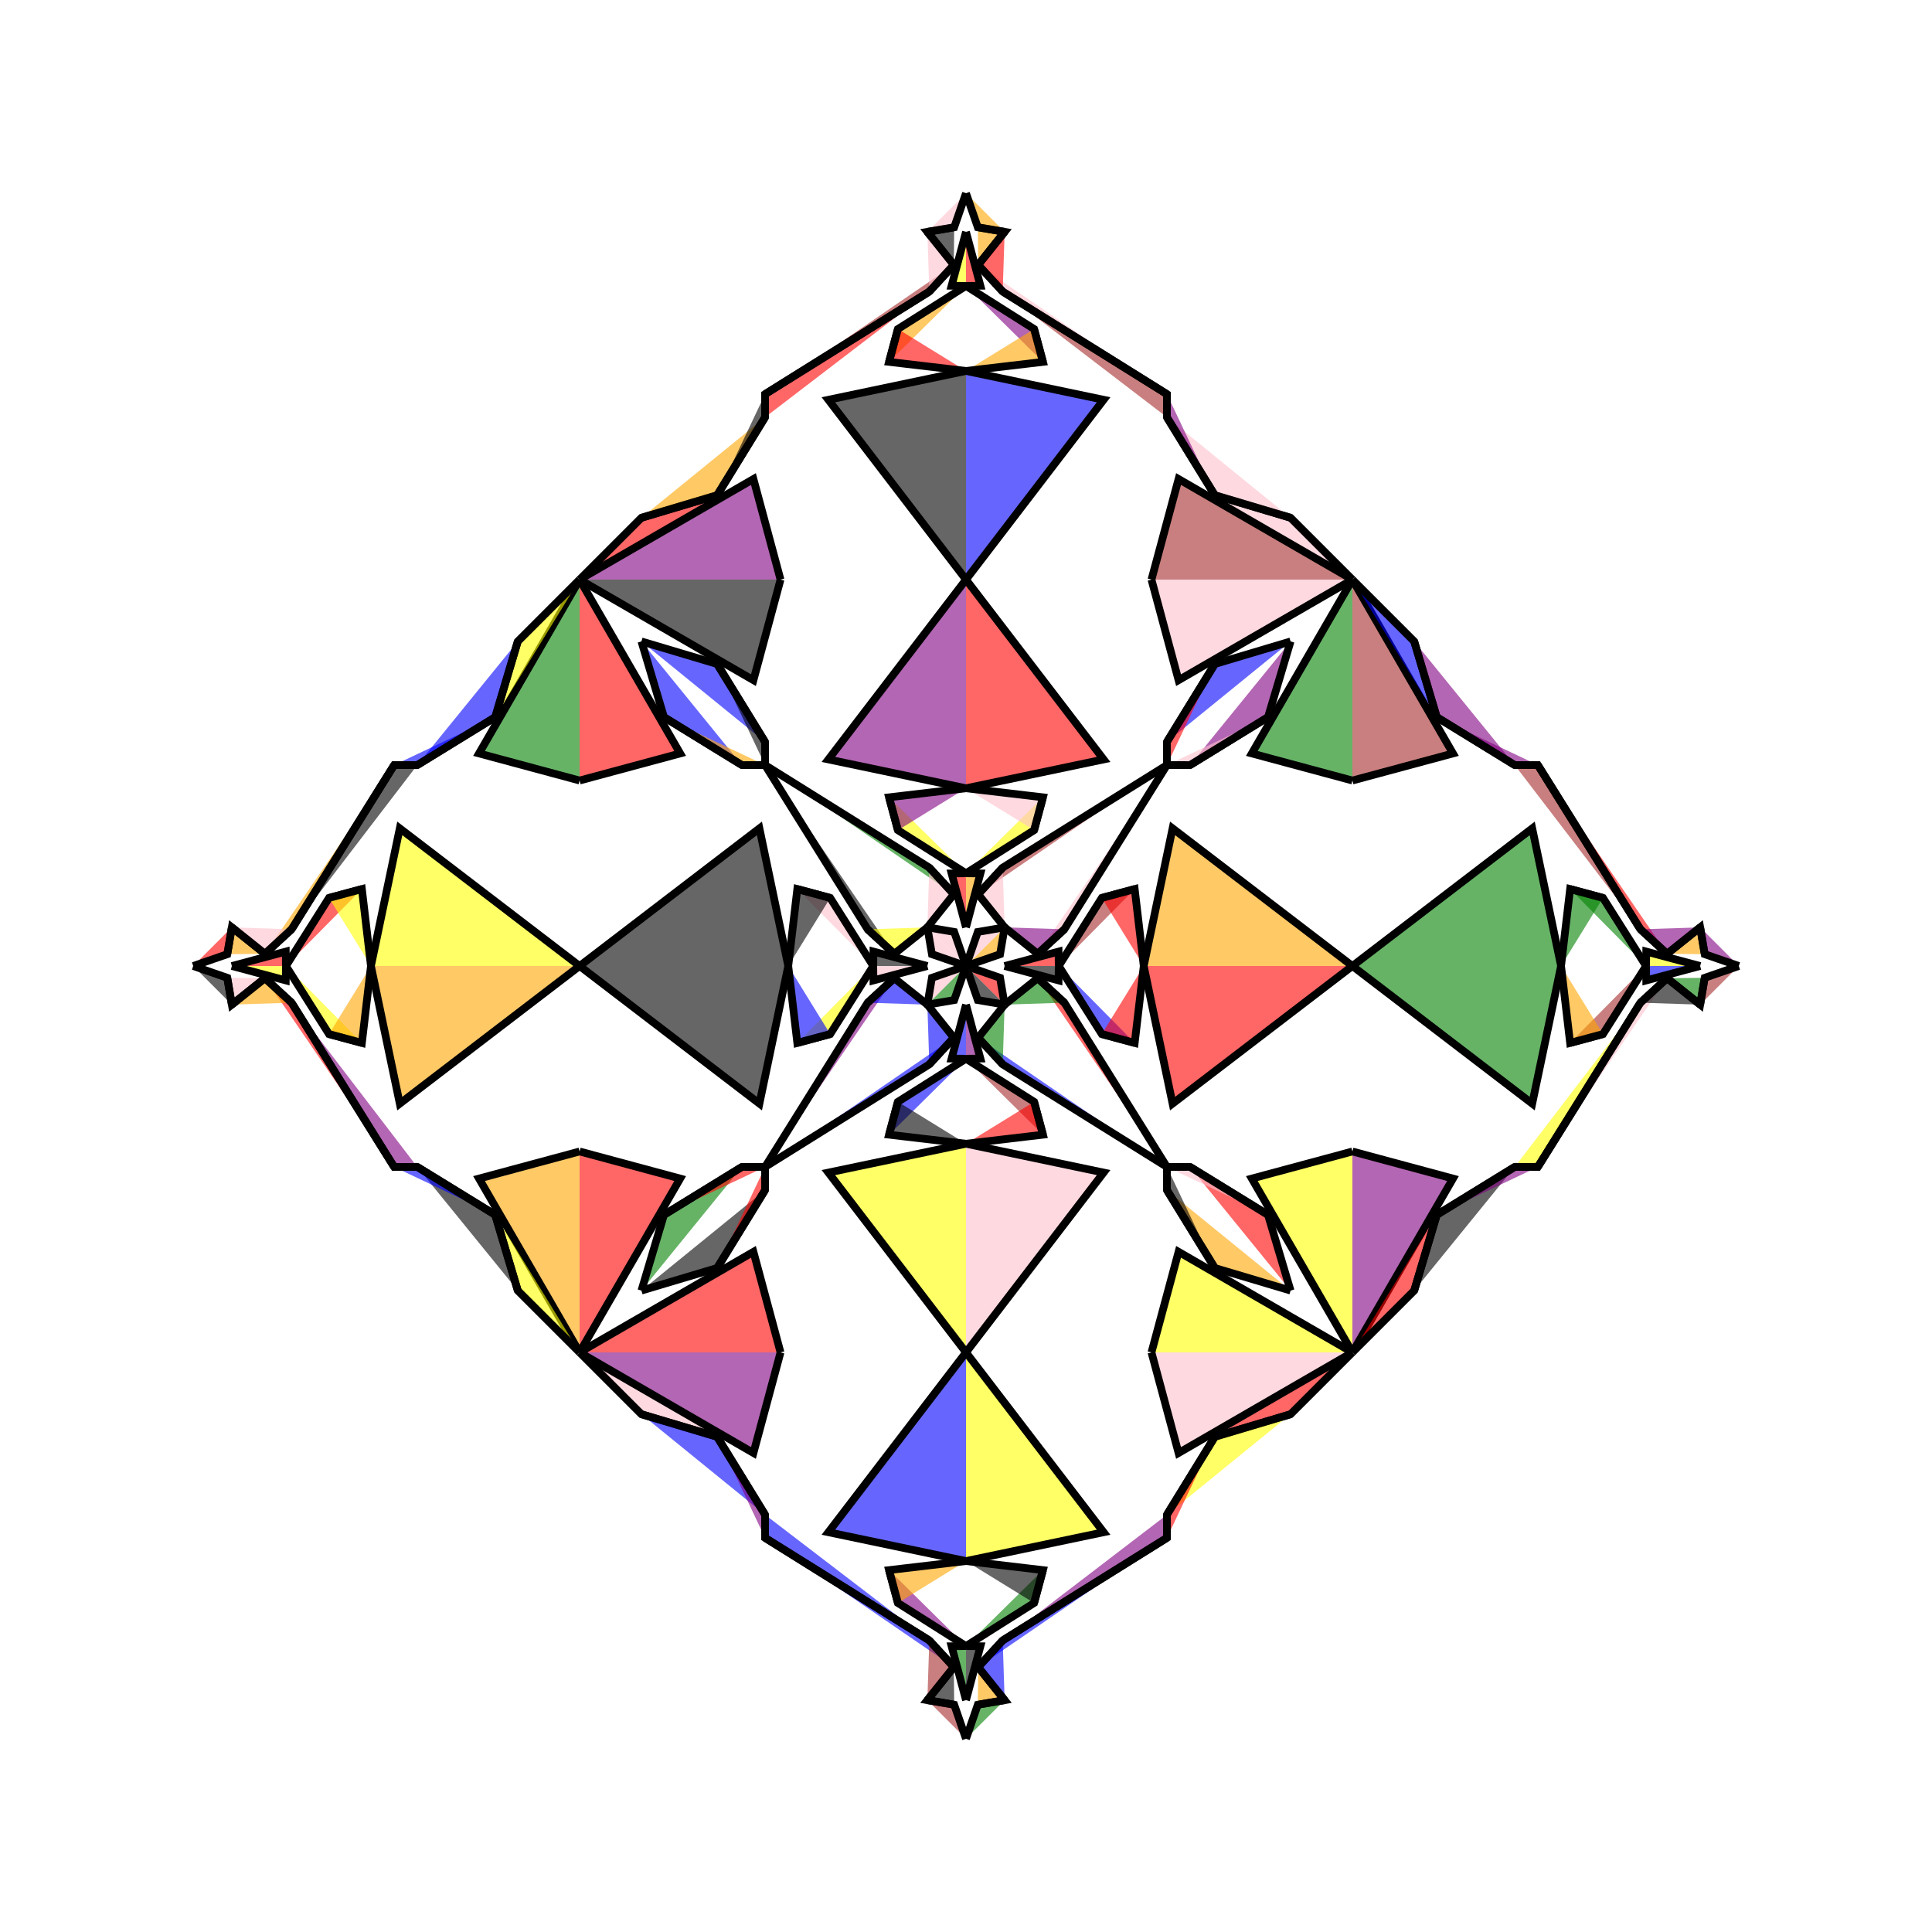
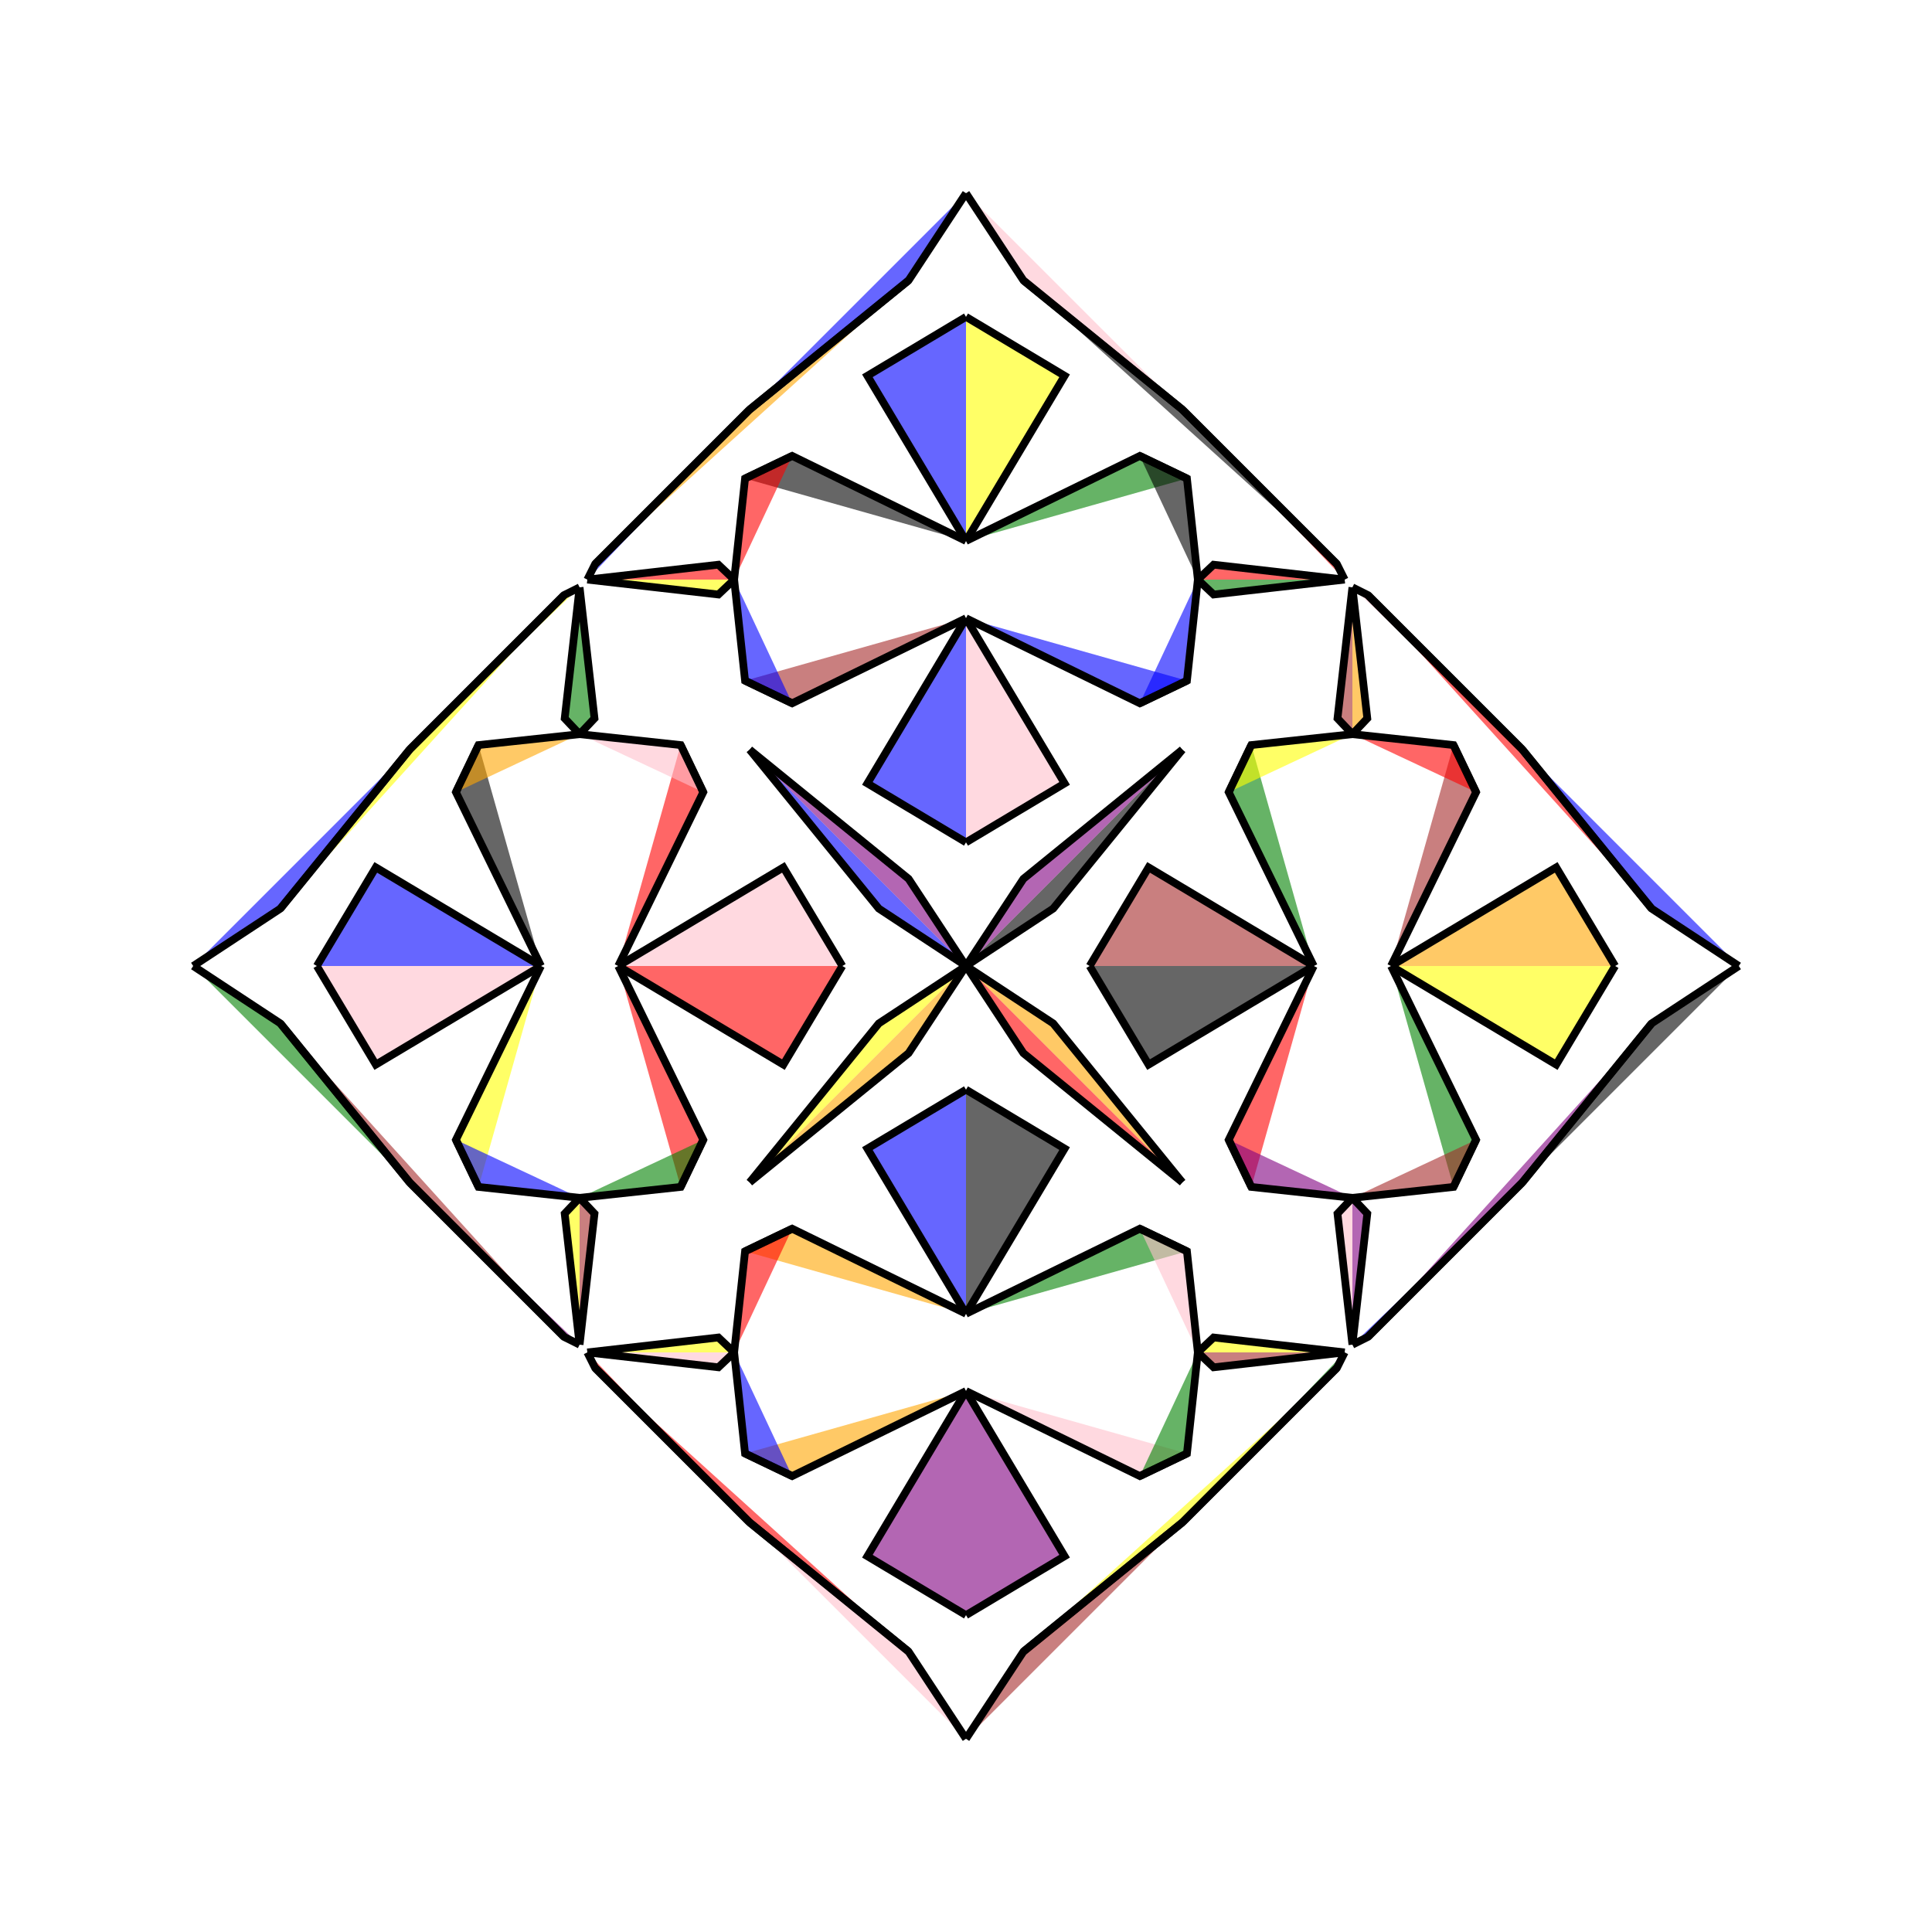
<svg xmlns="http://www.w3.org/2000/svg" width="250" height="250" viewBox="-125.0 -125.0 250 250">
  <defs>
</defs>
-   <path d="M1.579,90.722 L5.0,95.0 L1.527,95.591" fill="orange" fill-opacity="0.6" stroke="black" stroke-width="1" />
-   <path d="M1.579,-90.722 L5.0,-95.0 L1.527,-95.591" fill="orange" fill-opacity="0.6" stroke="black" stroke-width="1" />
-   <path d="M5.0,-0.0 L11.976,-1.864 L12.0,-0.0" fill="red" fill-opacity="0.6" stroke="black" stroke-width="1" />
-   <path d="M5.0,-0.0 L11.976,1.864 L12.0,-0.0" fill="black" fill-opacity="0.6" stroke="black" stroke-width="1" />
-   <path d="M12.0,-0.0 L17.573,-8.811 L21.828,-9.958" fill="brown" fill-opacity="0.6" stroke="black" stroke-width="1" />
-   <path d="M12.0,-0.0 L17.573,8.811 L21.828,9.958" fill="blue" fill-opacity="0.6" stroke="black" stroke-width="1" />
-   <path d="M17.573,-8.811 L21.828,-9.958 L23.0,-0.0" fill="red" fill-opacity="0.6" stroke="black" stroke-width="1" />
-   <path d="M17.573,8.811 L21.828,9.958 L23.0,-0.0" fill="red" fill-opacity="0.6" stroke="black" stroke-width="1" />
-   <path d="M23.0,-0.0 L26.731,-17.808 L50.0,-0.0" fill="orange" fill-opacity="0.6" stroke="black" stroke-width="1" />
-   <path d="M23.0,-0.0 L26.731,17.808 L50.0,-0.0" fill="red" fill-opacity="0.6" stroke="black" stroke-width="1" />
-   <path d="M50.0,-24.0 L36.985,-27.505 L50.0,-50.0" fill="green" fill-opacity="0.6" stroke="black" stroke-width="1" />
-   <path d="M50.0,24.0 L36.985,27.505 L50.0,50.0" fill="yellow" fill-opacity="0.6" stroke="black" stroke-width="1" />
-   <path d="M50.0,50.0 L42.0,58.0 L32.198,60.923" fill="red" fill-opacity="0.6" stroke="black" stroke-width="1" />
-   <path d="M50.0,-50.0 L42.0,-58.0 L32.198,-60.923" fill="pink" fill-opacity="0.6" stroke="black" stroke-width="1" />
-   <path d="M42.0,-42.0 L39.077,-32.198 L28.989,-25.996" fill="purple" fill-opacity="0.6" stroke="black" stroke-width="1" />
-   <path d="M42.0,42.0 L39.077,32.198 L28.989,25.996" fill="red" fill-opacity="0.6" stroke="black" stroke-width="1" />
-   <path d="M39.077,-32.198 L28.989,-25.996 L26.0,-26.0" fill="pink" fill-opacity="0.6" stroke="black" stroke-width="1" />
-   <path d="M39.077,32.198 L28.989,25.996 L26.0,26.0" fill="pink" fill-opacity="0.6" stroke="black" stroke-width="1" />
-   <path d="M25.996,71.011 L26.0,74.0 L4.749,87.271" fill="purple" fill-opacity="0.6" stroke="black" stroke-width="1" />
-   <path d="M25.996,-71.011 L26.0,-74.0 L4.749,-87.271" fill="brown" fill-opacity="0.6" stroke="black" stroke-width="1" />
-   <path d="M26.0,-26.0 L12.729,-4.749 L9.278,-1.579" fill="pink" fill-opacity="0.6" stroke="black" stroke-width="1" />
-   <path d="M26.0,26.0 L12.729,4.749 L9.278,1.579" fill="red" fill-opacity="0.6" stroke="black" stroke-width="1" />
-   <path d="M12.729,-4.749 L9.278,-1.579 L5.0,-5.0" fill="purple" fill-opacity="0.6" stroke="black" stroke-width="1" />
-   <path d="M12.729,4.749 L9.278,1.579 L5.0,5.0" fill="green" fill-opacity="0.6" stroke="black" stroke-width="1" />
-   <path d="M5.0,-5.0 L4.409,-1.527 L0.0,-0.0" fill="orange" fill-opacity="0.6" stroke="black" stroke-width="1" />
-   <path d="M5.0,5.0 L4.409,1.527 L0.0,-0.0" fill="red" fill-opacity="0.6" stroke="black" stroke-width="1" />
-   <path d="M-1.579,90.722 L-5.0,95.0 L-1.527,95.591" fill="black" fill-opacity="0.6" stroke="black" stroke-width="1" />
-   <path d="M-1.579,-90.722 L-5.0,-95.0 L-1.527,-95.591" fill="black" fill-opacity="0.6" stroke="black" stroke-width="1" />
-   <path d="M-5.0,-0.0 L-11.976,-1.864 L-12.0,-0.0" fill="black" fill-opacity="0.6" stroke="black" stroke-width="1" />
-   <path d="M-5.0,-0.0 L-11.976,1.864 L-12.0,-0.0" fill="pink" fill-opacity="0.6" stroke="black" stroke-width="1" />
-   <path d="M-12.0,-0.0 L-17.573,-8.811 L-21.828,-9.958" fill="pink" fill-opacity="0.6" stroke="black" stroke-width="1" />
-   <path d="M-12.0,-0.0 L-17.573,8.811 L-21.828,9.958" fill="yellow" fill-opacity="0.6" stroke="black" stroke-width="1" />
-   <path d="M-17.573,-8.811 L-21.828,-9.958 L-23.0,-0.0" fill="black" fill-opacity="0.6" stroke="black" stroke-width="1" />
-   <path d="M-17.573,8.811 L-21.828,9.958 L-23.0,-0.0" fill="blue" fill-opacity="0.6" stroke="black" stroke-width="1" />
-   <path d="M-23.0,-0.0 L-26.731,-17.808 L-50.0,-0.0" fill="black" fill-opacity="0.6" stroke="black" stroke-width="1" />
-   <path d="M-23.0,-0.0 L-26.731,17.808 L-50.0,-0.0" fill="black" fill-opacity="0.6" stroke="black" stroke-width="1" />
-   <path d="M-50.0,-24.0 L-36.985,-27.505 L-50.0,-50.0" fill="red" fill-opacity="0.6" stroke="black" stroke-width="1" />
-   <path d="M-50.0,24.0 L-36.985,27.505 L-50.0,50.0" fill="red" fill-opacity="0.6" stroke="black" stroke-width="1" />
-   <path d="M-50.0,50.0 L-42.0,58.0 L-32.198,60.923" fill="pink" fill-opacity="0.6" stroke="black" stroke-width="1" />
-   <path d="M-50.0,-50.0 L-42.0,-58.0 L-32.198,-60.923" fill="red" fill-opacity="0.6" stroke="black" stroke-width="1" />
-   <path d="M-42.0,-42.0 L-39.077,-32.198 L-28.989,-25.996" fill="blue" fill-opacity="0.6" stroke="black" stroke-width="1" />
-   <path d="M-42.0,42.0 L-39.077,32.198 L-28.989,25.996" fill="green" fill-opacity="0.6" stroke="black" stroke-width="1" />
-   <path d="M-39.077,-32.198 L-28.989,-25.996 L-26.0,-26.0" fill="orange" fill-opacity="0.6" stroke="black" stroke-width="1" />
-   <path d="M-39.077,32.198 L-28.989,25.996 L-26.0,26.0" fill="red" fill-opacity="0.6" stroke="black" stroke-width="1" />
-   <path d="M-25.996,71.011 L-26.0,74.0 L-4.749,87.271" fill="blue" fill-opacity="0.6" stroke="black" stroke-width="1" />
-   <path d="M-25.996,-71.011 L-26.0,-74.0 L-4.749,-87.271" fill="red" fill-opacity="0.6" stroke="black" stroke-width="1" />
-   <path d="M-26.0,-26.0 L-12.729,-4.749 L-9.278,-1.579" fill="black" fill-opacity="0.6" stroke="black" stroke-width="1" />
-   <path d="M-26.0,26.0 L-12.729,4.749 L-9.278,1.579" fill="purple" fill-opacity="0.6" stroke="black" stroke-width="1" />
-   <path d="M-12.729,-4.749 L-9.278,-1.579 L-5.0,-5.0" fill="yellow" fill-opacity="0.6" stroke="black" stroke-width="1" />
-   <path d="M-12.729,4.749 L-9.278,1.579 L-5.0,5.0" fill="blue" fill-opacity="0.6" stroke="black" stroke-width="1" />
-   <path d="M-5.0,-5.0 L-4.409,-1.527 L0.0,-0.0" fill="pink" fill-opacity="0.6" stroke="black" stroke-width="1" />
-   <path d="M-5.0,5.0 L-4.409,1.527 L0.0,-0.0" fill="pink" fill-opacity="0.6" stroke="black" stroke-width="1" />
-   <path d="M90.722,1.579 L95.0,5.0 L95.591,1.527" fill="green" fill-opacity="0.6" stroke="black" stroke-width="1" />
-   <path d="M90.722,-1.579 L95.0,-5.0 L95.591,-1.527" fill="orange" fill-opacity="0.6" stroke="black" stroke-width="1" />
-   <path d="M95.0,-0.0 L88.024,1.864 L88.0,-0.0" fill="blue" fill-opacity="0.6" stroke="black" stroke-width="1" />
-   <path d="M95.0,-0.0 L88.024,-1.864 L88.0,-0.0" fill="yellow" fill-opacity="0.6" stroke="black" stroke-width="1" />
-   <path d="M88.0,-0.0 L82.427,8.811 L78.172,9.958" fill="brown" fill-opacity="0.6" stroke="black" stroke-width="1" />
-   <path d="M88.0,-0.0 L82.427,-8.811 L78.172,-9.958" fill="green" fill-opacity="0.6" stroke="black" stroke-width="1" />
-   <path d="M82.427,8.811 L78.172,9.958 L77.0,-0.0" fill="orange" fill-opacity="0.6" stroke="black" stroke-width="1" />
-   <path d="M82.427,-8.811 L78.172,-9.958 L77.0,-0.0" fill="green" fill-opacity="0.6" stroke="black" stroke-width="1" />
-   <path d="M77.0,-0.0 L73.269,17.808 L50.0,-0.0" fill="green" fill-opacity="0.6" stroke="black" stroke-width="1" />
-   <path d="M77.0,-0.0 L73.269,-17.808 L50.0,-0.0" fill="green" fill-opacity="0.6" stroke="black" stroke-width="1" />
-   <path d="M50.0,24.0 L63.015,27.505 L50.0,50.0" fill="purple" fill-opacity="0.6" stroke="black" stroke-width="1" />
-   <path d="M50.0,-24.0 L63.015,-27.505 L50.0,-50.0" fill="brown" fill-opacity="0.6" stroke="black" stroke-width="1" />
-   <path d="M50.0,50.0 L58.0,42.0 L60.923,32.198" fill="red" fill-opacity="0.6" stroke="black" stroke-width="1" />
-   <path d="M50.0,-50.0 L58.0,-42.0 L60.923,-32.198" fill="blue" fill-opacity="0.6" stroke="black" stroke-width="1" />
-   <path d="M58.0,42.0 L60.923,32.198 L71.011,25.996" fill="black" fill-opacity="0.6" stroke="black" stroke-width="1" />
-   <path d="M58.0,-42.0 L60.923,-32.198 L71.011,-25.996" fill="purple" fill-opacity="0.6" stroke="black" stroke-width="1" />
-   <path d="M60.923,32.198 L71.011,25.996 L74.0,26.0" fill="purple" fill-opacity="0.6" stroke="black" stroke-width="1" />
-   <path d="M60.923,-32.198 L71.011,-25.996 L74.0,-26.0" fill="purple" fill-opacity="0.6" stroke="black" stroke-width="1" />
-   <path d="M71.011,25.996 L74.0,26.0 L87.271,4.749" fill="yellow" fill-opacity="0.6" stroke="black" stroke-width="1" />
-   <path d="M71.011,-25.996 L74.0,-26.0 L87.271,-4.749" fill="brown" fill-opacity="0.6" stroke="black" stroke-width="1" />
-   <path d="M74.0,26.0 L87.271,4.749 L90.722,1.579" fill="pink" fill-opacity="0.6" stroke="black" stroke-width="1" />
-   <path d="M74.0,-26.0 L87.271,-4.749 L90.722,-1.579" fill="red" fill-opacity="0.6" stroke="black" stroke-width="1" />
-   <path d="M87.271,4.749 L90.722,1.579 L95.0,5.0" fill="black" fill-opacity="0.6" stroke="black" stroke-width="1" />
-   <path d="M87.271,-4.749 L90.722,-1.579 L95.0,-5.0" fill="purple" fill-opacity="0.6" stroke="black" stroke-width="1" />
-   <path d="M95.0,5.0 L95.591,1.527 L100.0,-0.0" fill="brown" fill-opacity="0.6" stroke="black" stroke-width="1" />
-   <path d="M95.0,-5.0 L95.591,-1.527 L100.0,-0.0" fill="purple" fill-opacity="0.6" stroke="black" stroke-width="1" />
-   <path d="M0.0,-5.0 L1.864,-11.976 L0.0,-12.0" fill="orange" fill-opacity="0.6" stroke="black" stroke-width="1" />
-   <path d="M0.0,5.0 L1.864,11.976 L0.0,12.0" fill="purple" fill-opacity="0.6" stroke="black" stroke-width="1" />
-   <path d="M0.0,95.0 L1.864,88.024 L0.0,88.0" fill="black" fill-opacity="0.6" stroke="black" stroke-width="1" />
-   <path d="M0.0,-95.0 L1.864,-88.024 L0.0,-88.0" fill="red" fill-opacity="0.6" stroke="black" stroke-width="1" />
-   <path d="M0.0,-12.0 L8.811,-17.573 L9.958,-21.828" fill="yellow" fill-opacity="0.6" stroke="black" stroke-width="1" />
-   <path d="M0.0,12.0 L8.811,17.573 L9.958,21.828" fill="brown" fill-opacity="0.6" stroke="black" stroke-width="1" />
-   <path d="M0.0,88.0 L8.811,82.427 L9.958,78.172" fill="green" fill-opacity="0.6" stroke="black" stroke-width="1" />
-   <path d="M0.0,-88.0 L8.811,-82.427 L9.958,-78.172" fill="purple" fill-opacity="0.6" stroke="black" stroke-width="1" />
-   <path d="M8.811,-17.573 L9.958,-21.828 L0.0,-23.0" fill="pink" fill-opacity="0.6" stroke="black" stroke-width="1" />
-   <path d="M8.811,17.573 L9.958,21.828 L0.0,23.0" fill="red" fill-opacity="0.6" stroke="black" stroke-width="1" />
-   <path d="M8.811,82.427 L9.958,78.172 L0.0,77.0" fill="black" fill-opacity="0.6" stroke="black" stroke-width="1" />
-   <path d="M8.811,-82.427 L9.958,-78.172 L0.0,-77.0" fill="orange" fill-opacity="0.6" stroke="black" stroke-width="1" />
-   <path d="M0.0,-23.0 L17.808,-26.731 L0.0,-50.0" fill="red" fill-opacity="0.6" stroke="black" stroke-width="1" />
-   <path d="M0.0,23.0 L17.808,26.731 L0.0,50.0" fill="pink" fill-opacity="0.6" stroke="black" stroke-width="1" />
-   <path d="M0.0,77.0 L17.808,73.269 L0.0,50.0" fill="yellow" fill-opacity="0.6" stroke="black" stroke-width="1" />
-   <path d="M0.0,-77.0 L17.808,-73.269 L0.0,-50.0" fill="blue" fill-opacity="0.6" stroke="black" stroke-width="1" />
-   <path d="M24.0,-50.0 L27.505,-36.985 L50.0,-50.0" fill="pink" fill-opacity="0.6" stroke="black" stroke-width="1" />
-   <path d="M24.0,50.0 L27.505,36.985 L50.0,50.0" fill="yellow" fill-opacity="0.6" stroke="black" stroke-width="1" />
-   <path d="M24.0,50.0 L27.505,63.015 L50.0,50.0" fill="pink" fill-opacity="0.6" stroke="black" stroke-width="1" />
-   <path d="M24.0,-50.0 L27.505,-63.015 L50.0,-50.0" fill="brown" fill-opacity="0.6" stroke="black" stroke-width="1" />
-   <path d="M42.0,-42.0 L32.198,-39.077 L25.996,-28.989" fill="blue" fill-opacity="0.6" stroke="black" stroke-width="1" />
-   <path d="M42.0,42.0 L32.198,39.077 L25.996,28.989" fill="orange" fill-opacity="0.6" stroke="black" stroke-width="1" />
-   <path d="M42.0,58.0 L32.198,60.923 L25.996,71.011" fill="yellow" fill-opacity="0.6" stroke="black" stroke-width="1" />
-   <path d="M42.0,-58.0 L32.198,-60.923 L25.996,-71.011" fill="pink" fill-opacity="0.6" stroke="black" stroke-width="1" />
-   <path d="M32.198,-39.077 L25.996,-28.989 L26.0,-26.0" fill="red" fill-opacity="0.6" stroke="black" stroke-width="1" />
-   <path d="M32.198,39.077 L25.996,28.989 L26.0,26.0" fill="black" fill-opacity="0.6" stroke="black" stroke-width="1" />
-   <path d="M32.198,60.923 L25.996,71.011 L26.0,74.0" fill="red" fill-opacity="0.6" stroke="black" stroke-width="1" />
-   <path d="M32.198,-60.923 L25.996,-71.011 L26.0,-74.0" fill="purple" fill-opacity="0.6" stroke="black" stroke-width="1" />
-   <path d="M26.0,-26.0 L4.749,-12.729 L1.579,-9.278" fill="brown" fill-opacity="0.6" stroke="black" stroke-width="1" />
-   <path d="M26.0,26.0 L4.749,12.729 L1.579,9.278" fill="blue" fill-opacity="0.6" stroke="black" stroke-width="1" />
-   <path d="M26.0,74.0 L4.749,87.271 L1.579,90.722" fill="blue" fill-opacity="0.6" stroke="black" stroke-width="1" />
-   <path d="M26.0,-74.0 L4.749,-87.271 L1.579,-90.722" fill="pink" fill-opacity="0.6" stroke="black" stroke-width="1" />
-   <path d="M4.749,-12.729 L1.579,-9.278 L5.0,-5.0" fill="pink" fill-opacity="0.6" stroke="black" stroke-width="1" />
-   <path d="M4.749,12.729 L1.579,9.278 L5.0,5.0" fill="green" fill-opacity="0.6" stroke="black" stroke-width="1" />
-   <path d="M4.749,87.271 L1.579,90.722 L5.0,95.0" fill="blue" fill-opacity="0.6" stroke="black" stroke-width="1" />
-   <path d="M4.749,-87.271 L1.579,-90.722 L5.0,-95.0" fill="red" fill-opacity="0.6" stroke="black" stroke-width="1" />
-   <path d="M5.0,-5.0 L1.527,-4.409 L0.0,-0.0" fill="pink" fill-opacity="0.6" stroke="black" stroke-width="1" />
-   <path d="M5.0,5.0 L1.527,4.409 L0.0,-0.0" fill="black" fill-opacity="0.6" stroke="black" stroke-width="1" />
-   <path d="M5.0,95.0 L1.527,95.591 L0.0,100.0" fill="green" fill-opacity="0.6" stroke="black" stroke-width="1" />
-   <path d="M5.0,-95.0 L1.527,-95.591 L0.0,-100.0" fill="orange" fill-opacity="0.6" stroke="black" stroke-width="1" />
-   <path d="M0.0,95.0 L-1.864,88.024 L0.0,88.0" fill="green" fill-opacity="0.6" stroke="black" stroke-width="1" />
-   <path d="M0.0,-5.0 L-1.864,-11.976 L0.0,-12.0" fill="red" fill-opacity="0.6" stroke="black" stroke-width="1" />
-   <path d="M0.0,5.0 L-1.864,11.976 L0.0,12.0" fill="blue" fill-opacity="0.6" stroke="black" stroke-width="1" />
-   <path d="M0.0,-95.0 L-1.864,-88.024 L0.0,-88.0" fill="yellow" fill-opacity="0.6" stroke="black" stroke-width="1" />
-   <path d="M0.0,88.0 L-8.811,82.427 L-9.958,78.172" fill="purple" fill-opacity="0.6" stroke="black" stroke-width="1" />
-   <path d="M0.0,-12.0 L-8.811,-17.573 L-9.958,-21.828" fill="yellow" fill-opacity="0.6" stroke="black" stroke-width="1" />
-   <path d="M0.0,12.0 L-8.811,17.573 L-9.958,21.828" fill="blue" fill-opacity="0.6" stroke="black" stroke-width="1" />
-   <path d="M0.0,-88.0 L-8.811,-82.427 L-9.958,-78.172" fill="orange" fill-opacity="0.6" stroke="black" stroke-width="1" />
-   <path d="M-8.811,82.427 L-9.958,78.172 L0.0,77.0" fill="orange" fill-opacity="0.6" stroke="black" stroke-width="1" />
-   <path d="M-8.811,-17.573 L-9.958,-21.828 L0.0,-23.0" fill="purple" fill-opacity="0.6" stroke="black" stroke-width="1" />
-   <path d="M-8.811,17.573 L-9.958,21.828 L0.0,23.0" fill="black" fill-opacity="0.6" stroke="black" stroke-width="1" />
-   <path d="M-8.811,-82.427 L-9.958,-78.172 L0.0,-77.0" fill="red" fill-opacity="0.6" stroke="black" stroke-width="1" />
-   <path d="M0.0,77.0 L-17.808,73.269 L0.0,50.0" fill="blue" fill-opacity="0.6" stroke="black" stroke-width="1" />
-   <path d="M0.0,-23.0 L-17.808,-26.731 L0.0,-50.0" fill="purple" fill-opacity="0.6" stroke="black" stroke-width="1" />
-   <path d="M0.0,23.0 L-17.808,26.731 L0.0,50.0" fill="yellow" fill-opacity="0.6" stroke="black" stroke-width="1" />
-   <path d="M0.0,-77.0 L-17.808,-73.269 L0.0,-50.0" fill="black" fill-opacity="0.6" stroke="black" stroke-width="1" />
-   <path d="M-24.0,50.0 L-27.505,63.015 L-50.0,50.0" fill="purple" fill-opacity="0.6" stroke="black" stroke-width="1" />
-   <path d="M-24.0,-50.0 L-27.505,-36.985 L-50.0,-50.0" fill="black" fill-opacity="0.6" stroke="black" stroke-width="1" />
-   <path d="M-24.0,50.0 L-27.505,36.985 L-50.0,50.0" fill="red" fill-opacity="0.6" stroke="black" stroke-width="1" />
-   <path d="M-24.0,-50.0 L-27.505,-63.015 L-50.0,-50.0" fill="purple" fill-opacity="0.6" stroke="black" stroke-width="1" />
-   <path d="M-42.0,58.0 L-32.198,60.923 L-25.996,71.011" fill="blue" fill-opacity="0.6" stroke="black" stroke-width="1" />
-   <path d="M-42.0,-42.0 L-32.198,-39.077 L-25.996,-28.989" fill="blue" fill-opacity="0.6" stroke="black" stroke-width="1" />
-   <path d="M-42.0,42.0 L-32.198,39.077 L-25.996,28.989" fill="black" fill-opacity="0.6" stroke="black" stroke-width="1" />
-   <path d="M-42.0,-58.0 L-32.198,-60.923 L-25.996,-71.011" fill="orange" fill-opacity="0.6" stroke="black" stroke-width="1" />
-   <path d="M-32.198,60.923 L-25.996,71.011 L-26.0,74.0" fill="purple" fill-opacity="0.6" stroke="black" stroke-width="1" />
-   <path d="M-32.198,-39.077 L-25.996,-28.989 L-26.0,-26.0" fill="black" fill-opacity="0.6" stroke="black" stroke-width="1" />
-   <path d="M-32.198,39.077 L-25.996,28.989 L-26.0,26.0" fill="red" fill-opacity="0.6" stroke="black" stroke-width="1" />
-   <path d="M-32.198,-60.923 L-25.996,-71.011 L-26.0,-74.0" fill="black" fill-opacity="0.6" stroke="black" stroke-width="1" />
-   <path d="M-26.0,74.0 L-4.749,87.271 L-1.579,90.722" fill="blue" fill-opacity="0.6" stroke="black" stroke-width="1" />
-   <path d="M-26.0,-26.0 L-4.749,-12.729 L-1.579,-9.278" fill="green" fill-opacity="0.6" stroke="black" stroke-width="1" />
-   <path d="M-26.0,26.0 L-4.749,12.729 L-1.579,9.278" fill="blue" fill-opacity="0.6" stroke="black" stroke-width="1" />
-   <path d="M-26.0,-74.0 L-4.749,-87.271 L-1.579,-90.722" fill="brown" fill-opacity="0.6" stroke="black" stroke-width="1" />
-   <path d="M-4.749,87.271 L-1.579,90.722 L-5.0,95.0" fill="brown" fill-opacity="0.6" stroke="black" stroke-width="1" />
-   <path d="M-4.749,-12.729 L-1.579,-9.278 L-5.0,-5.0" fill="pink" fill-opacity="0.6" stroke="black" stroke-width="1" />
-   <path d="M-4.749,12.729 L-1.579,9.278 L-5.0,5.0" fill="blue" fill-opacity="0.6" stroke="black" stroke-width="1" />
-   <path d="M-4.749,-87.271 L-1.579,-90.722 L-5.0,-95.0" fill="pink" fill-opacity="0.6" stroke="black" stroke-width="1" />
-   <path d="M-5.0,95.0 L-1.527,95.591 L0.0,100.0" fill="brown" fill-opacity="0.6" stroke="black" stroke-width="1" />
-   <path d="M-5.0,-5.0 L-1.527,-4.409 L0.0,-0.0" fill="pink" fill-opacity="0.6" stroke="black" stroke-width="1" />
-   <path d="M-5.0,5.0 L-1.527,4.409 L0.0,-0.0" fill="green" fill-opacity="0.6" stroke="black" stroke-width="1" />
-   <path d="M-5.0,-95.0 L-1.527,-95.591 L0.0,-100.0" fill="pink" fill-opacity="0.6" stroke="black" stroke-width="1" />
-   <path d="M-90.722,-1.579 L-95.0,-5.0 L-95.591,-1.527" fill="orange" fill-opacity="0.6" stroke="black" stroke-width="1" />
-   <path d="M-90.722,1.579 L-95.0,5.0 L-95.591,1.527" fill="pink" fill-opacity="0.6" stroke="black" stroke-width="1" />
-   <path d="M-95.0,-0.0 L-88.024,-1.864 L-88.0,-0.0" fill="red" fill-opacity="0.6" stroke="black" stroke-width="1" />
-   <path d="M-95.0,-0.0 L-88.024,1.864 L-88.0,-0.0" fill="yellow" fill-opacity="0.6" stroke="black" stroke-width="1" />
-   <path d="M-88.0,-0.0 L-82.427,-8.811 L-78.172,-9.958" fill="red" fill-opacity="0.6" stroke="black" stroke-width="1" />
-   <path d="M-88.0,-0.0 L-82.427,8.811 L-78.172,9.958" fill="yellow" fill-opacity="0.6" stroke="black" stroke-width="1" />
-   <path d="M-82.427,-8.811 L-78.172,-9.958 L-77.0,-0.0" fill="yellow" fill-opacity="0.6" stroke="black" stroke-width="1" />
-   <path d="M-82.427,8.811 L-78.172,9.958 L-77.0,-0.0" fill="orange" fill-opacity="0.6" stroke="black" stroke-width="1" />
-   <path d="M-77.0,-0.0 L-73.269,-17.808 L-50.0,-0.0" fill="yellow" fill-opacity="0.6" stroke="black" stroke-width="1" />
-   <path d="M-77.0,-0.0 L-73.269,17.808 L-50.0,-0.0" fill="orange" fill-opacity="0.6" stroke="black" stroke-width="1" />
-   <path d="M-50.0,-24.0 L-63.015,-27.505 L-50.0,-50.0" fill="green" fill-opacity="0.6" stroke="black" stroke-width="1" />
-   <path d="M-50.0,24.0 L-63.015,27.505 L-50.0,50.0" fill="orange" fill-opacity="0.6" stroke="black" stroke-width="1" />
-   <path d="M-50.0,-50.0 L-58.0,-42.0 L-60.923,-32.198" fill="yellow" fill-opacity="0.6" stroke="black" stroke-width="1" />
-   <path d="M-50.0,50.0 L-58.0,42.0 L-60.923,32.198" fill="yellow" fill-opacity="0.6" stroke="black" stroke-width="1" />
-   <path d="M-58.0,-42.0 L-60.923,-32.198 L-71.011,-25.996" fill="blue" fill-opacity="0.6" stroke="black" stroke-width="1" />
-   <path d="M-58.0,42.0 L-60.923,32.198 L-71.011,25.996" fill="black" fill-opacity="0.6" stroke="black" stroke-width="1" />
-   <path d="M-60.923,-32.198 L-71.011,-25.996 L-74.0,-26.0" fill="blue" fill-opacity="0.6" stroke="black" stroke-width="1" />
-   <path d="M-60.923,32.198 L-71.011,25.996 L-74.0,26.0" fill="blue" fill-opacity="0.6" stroke="black" stroke-width="1" />
-   <path d="M-71.011,-25.996 L-74.0,-26.0 L-87.271,-4.749" fill="black" fill-opacity="0.6" stroke="black" stroke-width="1" />
-   <path d="M-71.011,25.996 L-74.0,26.0 L-87.271,4.749" fill="purple" fill-opacity="0.6" stroke="black" stroke-width="1" />
-   <path d="M-74.0,-26.0 L-87.271,-4.749 L-90.722,-1.579" fill="orange" fill-opacity="0.6" stroke="black" stroke-width="1" />
-   <path d="M-74.0,26.0 L-87.271,4.749 L-90.722,1.579" fill="red" fill-opacity="0.6" stroke="black" stroke-width="1" />
-   <path d="M-87.271,-4.749 L-90.722,-1.579 L-95.0,-5.0" fill="pink" fill-opacity="0.6" stroke="black" stroke-width="1" />
-   <path d="M-87.271,4.749 L-90.722,1.579 L-95.0,5.0" fill="orange" fill-opacity="0.6" stroke="black" stroke-width="1" />
-   <path d="M-95.0,-5.0 L-95.591,-1.527 L-100.0,-0.0" fill="red" fill-opacity="0.6" stroke="black" stroke-width="1" />
-   <path d="M-95.0,5.0 L-95.591,1.527 L-100.0,-0.0" fill="black" fill-opacity="0.6" stroke="black" stroke-width="1" />
+   <path d="M16.0,-0.0 L23.627,-12.761 L45.0,-0.0" fill="brown" fill-opacity="0.6" stroke="black" stroke-width="1" />
+   <path d="M16.0,-0.0 L23.627,12.761 L45.0,-0.0" fill="black" fill-opacity="0.6" stroke="black" stroke-width="1" />
+   <path d="M45.0,-0.0 L33.996,-22.493 L36.92,-28.589" fill="green" fill-opacity="0.6" stroke="black" stroke-width="1" />
+   <path d="M45.0,-0.0 L33.996,22.493 L36.92,28.589" fill="red" fill-opacity="0.6" stroke="black" stroke-width="1" />
+   <path d="M33.996,-22.493 L36.92,-28.589 L50.0,-30.0" fill="yellow" fill-opacity="0.6" stroke="black" stroke-width="1" />
+   <path d="M33.996,22.493 L36.92,28.589 L50.0,30.0" fill="purple" fill-opacity="0.6" stroke="black" stroke-width="1" />
+   <path d="M50.0,-30.0 L48.071,-32.041 L50.0,-49.0" fill="brown" fill-opacity="0.6" stroke="black" stroke-width="1" />
+   <path d="M50.0,30.0 L48.071,32.041 L50.0,49.0" fill="pink" fill-opacity="0.6" stroke="black" stroke-width="1" />
+   <path d="M49.0,50.0 L48.0,52.0 L28.0,72.0" fill="green" fill-opacity="0.6" stroke="black" stroke-width="1" />
+   <path d="M49.0,-50.0 L48.0,-52.0 L28.0,-72.0" fill="red" fill-opacity="0.6" stroke="black" stroke-width="1" />
+   <path d="M48.0,52.0 L28.0,72.0 L7.428,88.72" fill="yellow" fill-opacity="0.6" stroke="black" stroke-width="1" />
+   <path d="M48.0,-52.0 L28.0,-72.0 L7.428,-88.72" fill="black" fill-opacity="0.6" stroke="black" stroke-width="1" />
+   <path d="M28.0,-28.0 L11.28,-7.428 L0.0,-0.0" fill="black" fill-opacity="0.6" stroke="black" stroke-width="1" />
+   <path d="M28.0,28.0 L11.28,7.428 L0.0,-0.0" fill="orange" fill-opacity="0.6" stroke="black" stroke-width="1" />
+   <path d="M-16.0,-0.0 L-23.627,-12.761 L-45.0,-0.0" fill="pink" fill-opacity="0.6" stroke="black" stroke-width="1" />
+   <path d="M-16.0,-0.0 L-23.627,12.761 L-45.0,-0.0" fill="red" fill-opacity="0.6" stroke="black" stroke-width="1" />
+   <path d="M-45.0,-0.0 L-33.996,-22.493 L-36.92,-28.589" fill="red" fill-opacity="0.6" stroke="black" stroke-width="1" />
+   <path d="M-45.0,-0.0 L-33.996,22.493 L-36.92,28.589" fill="red" fill-opacity="0.6" stroke="black" stroke-width="1" />
+   <path d="M-33.996,-22.493 L-36.92,-28.589 L-50.0,-30.0" fill="pink" fill-opacity="0.6" stroke="black" stroke-width="1" />
+   <path d="M-33.996,22.493 L-36.92,28.589 L-50.0,30.0" fill="green" fill-opacity="0.6" stroke="black" stroke-width="1" />
+   <path d="M-50.0,-30.0 L-48.071,-32.041 L-50.0,-49.0" fill="green" fill-opacity="0.6" stroke="black" stroke-width="1" />
+   <path d="M-50.0,30.0 L-48.071,32.041 L-50.0,49.0" fill="brown" fill-opacity="0.6" stroke="black" stroke-width="1" />
+   <path d="M-49.0,50.0 L-48.0,52.0 L-28.0,72.0" fill="red" fill-opacity="0.6" stroke="black" stroke-width="1" />
+   <path d="M-49.0,-50.0 L-48.0,-52.0 L-28.0,-72.0" fill="blue" fill-opacity="0.6" stroke="black" stroke-width="1" />
+   <path d="M-48.0,52.0 L-28.0,72.0 L-7.428,88.72" fill="red" fill-opacity="0.6" stroke="black" stroke-width="1" />
+   <path d="M-48.0,-52.0 L-28.0,-72.0 L-7.428,-88.72" fill="orange" fill-opacity="0.6" stroke="black" stroke-width="1" />
+   <path d="M-28.0,-28.0 L-11.28,-7.428 L0.0,-0.0" fill="blue" fill-opacity="0.6" stroke="black" stroke-width="1" />
+   <path d="M-28.0,28.0 L-11.28,7.428 L0.0,-0.0" fill="yellow" fill-opacity="0.6" stroke="black" stroke-width="1" />
+   <path d="M84.0,-0.0 L76.373,12.761 L55.0,-0.0" fill="yellow" fill-opacity="0.6" stroke="black" stroke-width="1" />
+   <path d="M84.0,-0.0 L76.373,-12.761 L55.0,-0.0" fill="orange" fill-opacity="0.6" stroke="black" stroke-width="1" />
+   <path d="M55.0,-0.0 L66.004,22.493 L63.08,28.589" fill="green" fill-opacity="0.6" stroke="black" stroke-width="1" />
+   <path d="M55.0,-0.0 L66.004,-22.493 L63.08,-28.589" fill="brown" fill-opacity="0.6" stroke="black" stroke-width="1" />
+   <path d="M66.004,22.493 L63.08,28.589 L50.0,30.0" fill="brown" fill-opacity="0.6" stroke="black" stroke-width="1" />
+   <path d="M66.004,-22.493 L63.08,-28.589 L50.0,-30.0" fill="red" fill-opacity="0.6" stroke="black" stroke-width="1" />
+   <path d="M50.0,30.0 L51.929,32.041 L50.0,49.0" fill="purple" fill-opacity="0.6" stroke="black" stroke-width="1" />
+   <path d="M50.0,-30.0 L51.929,-32.041 L50.0,-49.0" fill="orange" fill-opacity="0.6" stroke="black" stroke-width="1" />
+   <path d="M50.0,49.0 L52.0,48.0 L72.0,28.0" fill="blue" fill-opacity="0.6" stroke="black" stroke-width="1" />
+   <path d="M50.0,-49.0 L52.0,-48.0 L72.0,-28.0" fill="pink" fill-opacity="0.6" stroke="black" stroke-width="1" />
+   <path d="M52.0,48.0 L72.0,28.0 L88.72,7.428" fill="purple" fill-opacity="0.6" stroke="black" stroke-width="1" />
+   <path d="M52.0,-48.0 L72.0,-28.0 L88.72,-7.428" fill="red" fill-opacity="0.6" stroke="black" stroke-width="1" />
+   <path d="M72.0,28.0 L88.72,7.428 L100.0,-0.0" fill="black" fill-opacity="0.6" stroke="black" stroke-width="1" />
+   <path d="M72.0,-28.0 L88.72,-7.428 L100.0,-0.0" fill="blue" fill-opacity="0.6" stroke="black" stroke-width="1" />
+   <path d="M0.0,-16.0 L12.761,-23.627 L0.0,-45.0" fill="pink" fill-opacity="0.6" stroke="black" stroke-width="1" />
+   <path d="M0.0,16.0 L12.761,23.627 L0.0,45.0" fill="black" fill-opacity="0.6" stroke="black" stroke-width="1" />
+   <path d="M0.0,84.0 L12.761,76.373 L0.0,55.0" fill="purple" fill-opacity="0.6" stroke="black" stroke-width="1" />
+   <path d="M0.0,-84.0 L12.761,-76.373 L0.0,-55.0" fill="yellow" fill-opacity="0.6" stroke="black" stroke-width="1" />
+   <path d="M0.0,-45.0 L22.493,-33.996 L28.589,-36.92" fill="blue" fill-opacity="0.6" stroke="black" stroke-width="1" />
+   <path d="M0.0,45.0 L22.493,33.996 L28.589,36.92" fill="green" fill-opacity="0.6" stroke="black" stroke-width="1" />
+   <path d="M0.0,55.0 L22.493,66.004 L28.589,63.08" fill="pink" fill-opacity="0.6" stroke="black" stroke-width="1" />
+   <path d="M0.0,-55.0 L22.493,-66.004 L28.589,-63.08" fill="green" fill-opacity="0.6" stroke="black" stroke-width="1" />
+   <path d="M22.493,-33.996 L28.589,-36.92 L30.0,-50.0" fill="blue" fill-opacity="0.6" stroke="black" stroke-width="1" />
+   <path d="M22.493,33.996 L28.589,36.92 L30.0,50.0" fill="pink" fill-opacity="0.6" stroke="black" stroke-width="1" />
+   <path d="M22.493,66.004 L28.589,63.08 L30.0,50.0" fill="green" fill-opacity="0.6" stroke="black" stroke-width="1" />
+   <path d="M22.493,-66.004 L28.589,-63.08 L30.0,-50.0" fill="black" fill-opacity="0.6" stroke="black" stroke-width="1" />
+   <path d="M30.0,-50.0 L32.041,-48.071 L49.0,-50.0" fill="green" fill-opacity="0.6" stroke="black" stroke-width="1" />
+   <path d="M30.0,50.0 L32.041,48.071 L49.0,50.0" fill="yellow" fill-opacity="0.6" stroke="black" stroke-width="1" />
+   <path d="M30.0,50.0 L32.041,51.929 L49.0,50.0" fill="brown" fill-opacity="0.6" stroke="black" stroke-width="1" />
+   <path d="M30.0,-50.0 L32.041,-51.929 L49.0,-50.0" fill="red" fill-opacity="0.6" stroke="black" stroke-width="1" />
+   <path d="M28.0,-28.0 L7.428,-11.28 L0.0,-0.0" fill="purple" fill-opacity="0.6" stroke="black" stroke-width="1" />
+   <path d="M28.0,28.0 L7.428,11.28 L0.0,-0.0" fill="red" fill-opacity="0.6" stroke="black" stroke-width="1" />
+   <path d="M28.0,72.0 L7.428,88.72 L0.0,100.0" fill="brown" fill-opacity="0.6" stroke="black" stroke-width="1" />
+   <path d="M28.0,-72.0 L7.428,-88.72 L0.0,-100.0" fill="pink" fill-opacity="0.6" stroke="black" stroke-width="1" />
+   <path d="M0.0,84.0 L-12.761,76.373 L0.0,55.0" fill="purple" fill-opacity="0.6" stroke="black" stroke-width="1" />
+   <path d="M0.0,-16.0 L-12.761,-23.627 L0.0,-45.0" fill="blue" fill-opacity="0.6" stroke="black" stroke-width="1" />
+   <path d="M0.0,16.0 L-12.761,23.627 L0.0,45.0" fill="blue" fill-opacity="0.6" stroke="black" stroke-width="1" />
+   <path d="M0.0,-84.0 L-12.761,-76.373 L0.0,-55.0" fill="blue" fill-opacity="0.6" stroke="black" stroke-width="1" />
+   <path d="M0.0,55.0 L-22.493,66.004 L-28.589,63.08" fill="orange" fill-opacity="0.6" stroke="black" stroke-width="1" />
+   <path d="M0.0,-45.0 L-22.493,-33.996 L-28.589,-36.92" fill="brown" fill-opacity="0.6" stroke="black" stroke-width="1" />
+   <path d="M0.0,45.0 L-22.493,33.996 L-28.589,36.92" fill="orange" fill-opacity="0.6" stroke="black" stroke-width="1" />
+   <path d="M0.0,-55.0 L-22.493,-66.004 L-28.589,-63.08" fill="black" fill-opacity="0.6" stroke="black" stroke-width="1" />
+   <path d="M-22.493,66.004 L-28.589,63.08 L-30.0,50.0" fill="blue" fill-opacity="0.6" stroke="black" stroke-width="1" />
+   <path d="M-22.493,-33.996 L-28.589,-36.92 L-30.0,-50.0" fill="blue" fill-opacity="0.6" stroke="black" stroke-width="1" />
+   <path d="M-22.493,33.996 L-28.589,36.92 L-30.0,50.0" fill="red" fill-opacity="0.6" stroke="black" stroke-width="1" />
+   <path d="M-22.493,-66.004 L-28.589,-63.08 L-30.0,-50.0" fill="red" fill-opacity="0.6" stroke="black" stroke-width="1" />
+   <path d="M-30.0,50.0 L-32.041,51.929 L-49.0,50.0" fill="pink" fill-opacity="0.6" stroke="black" stroke-width="1" />
+   <path d="M-30.0,-50.0 L-32.041,-48.071 L-49.0,-50.0" fill="yellow" fill-opacity="0.6" stroke="black" stroke-width="1" />
+   <path d="M-30.0,50.0 L-32.041,48.071 L-49.0,50.0" fill="yellow" fill-opacity="0.6" stroke="black" stroke-width="1" />
+   <path d="M-30.0,-50.0 L-32.041,-51.929 L-49.0,-50.0" fill="red" fill-opacity="0.6" stroke="black" stroke-width="1" />
+   <path d="M-28.0,72.0 L-7.428,88.72 L0.0,100.0" fill="pink" fill-opacity="0.6" stroke="black" stroke-width="1" />
+   <path d="M-28.0,-28.0 L-7.428,-11.28 L0.0,-0.0" fill="purple" fill-opacity="0.6" stroke="black" stroke-width="1" />
+   <path d="M-28.0,28.0 L-7.428,11.28 L0.0,-0.0" fill="orange" fill-opacity="0.6" stroke="black" stroke-width="1" />
+   <path d="M-28.0,-72.0 L-7.428,-88.72 L0.0,-100.0" fill="blue" fill-opacity="0.6" stroke="black" stroke-width="1" />
+   <path d="M-84.0,-0.0 L-76.373,-12.761 L-55.0,-0.0" fill="blue" fill-opacity="0.6" stroke="black" stroke-width="1" />
+   <path d="M-84.0,-0.0 L-76.373,12.761 L-55.0,-0.0" fill="pink" fill-opacity="0.6" stroke="black" stroke-width="1" />
+   <path d="M-55.0,-0.0 L-66.004,-22.493 L-63.08,-28.589" fill="black" fill-opacity="0.6" stroke="black" stroke-width="1" />
+   <path d="M-55.0,-0.0 L-66.004,22.493 L-63.08,28.589" fill="yellow" fill-opacity="0.6" stroke="black" stroke-width="1" />
+   <path d="M-66.004,-22.493 L-63.08,-28.589 L-50.0,-30.0" fill="orange" fill-opacity="0.6" stroke="black" stroke-width="1" />
+   <path d="M-66.004,22.493 L-63.08,28.589 L-50.0,30.0" fill="blue" fill-opacity="0.6" stroke="black" stroke-width="1" />
+   <path d="M-50.0,-30.0 L-51.929,-32.041 L-50.0,-49.0" fill="green" fill-opacity="0.6" stroke="black" stroke-width="1" />
+   <path d="M-50.0,30.0 L-51.929,32.041 L-50.0,49.0" fill="yellow" fill-opacity="0.6" stroke="black" stroke-width="1" />
+   <path d="M-50.0,-49.0 L-52.0,-48.0 L-72.0,-28.0" fill="yellow" fill-opacity="0.6" stroke="black" stroke-width="1" />
+   <path d="M-50.0,49.0 L-52.0,48.0 L-72.0,28.0" fill="purple" fill-opacity="0.6" stroke="black" stroke-width="1" />
+   <path d="M-52.0,-48.0 L-72.0,-28.0 L-88.72,-7.428" fill="yellow" fill-opacity="0.6" stroke="black" stroke-width="1" />
+   <path d="M-52.0,48.0 L-72.0,28.0 L-88.72,7.428" fill="brown" fill-opacity="0.6" stroke="black" stroke-width="1" />
+   <path d="M-72.0,-28.0 L-88.72,-7.428 L-100.0,-0.0" fill="blue" fill-opacity="0.6" stroke="black" stroke-width="1" />
+   <path d="M-72.0,28.0 L-88.72,7.428 L-100.0,-0.0" fill="green" fill-opacity="0.6" stroke="black" stroke-width="1" />
</svg>
